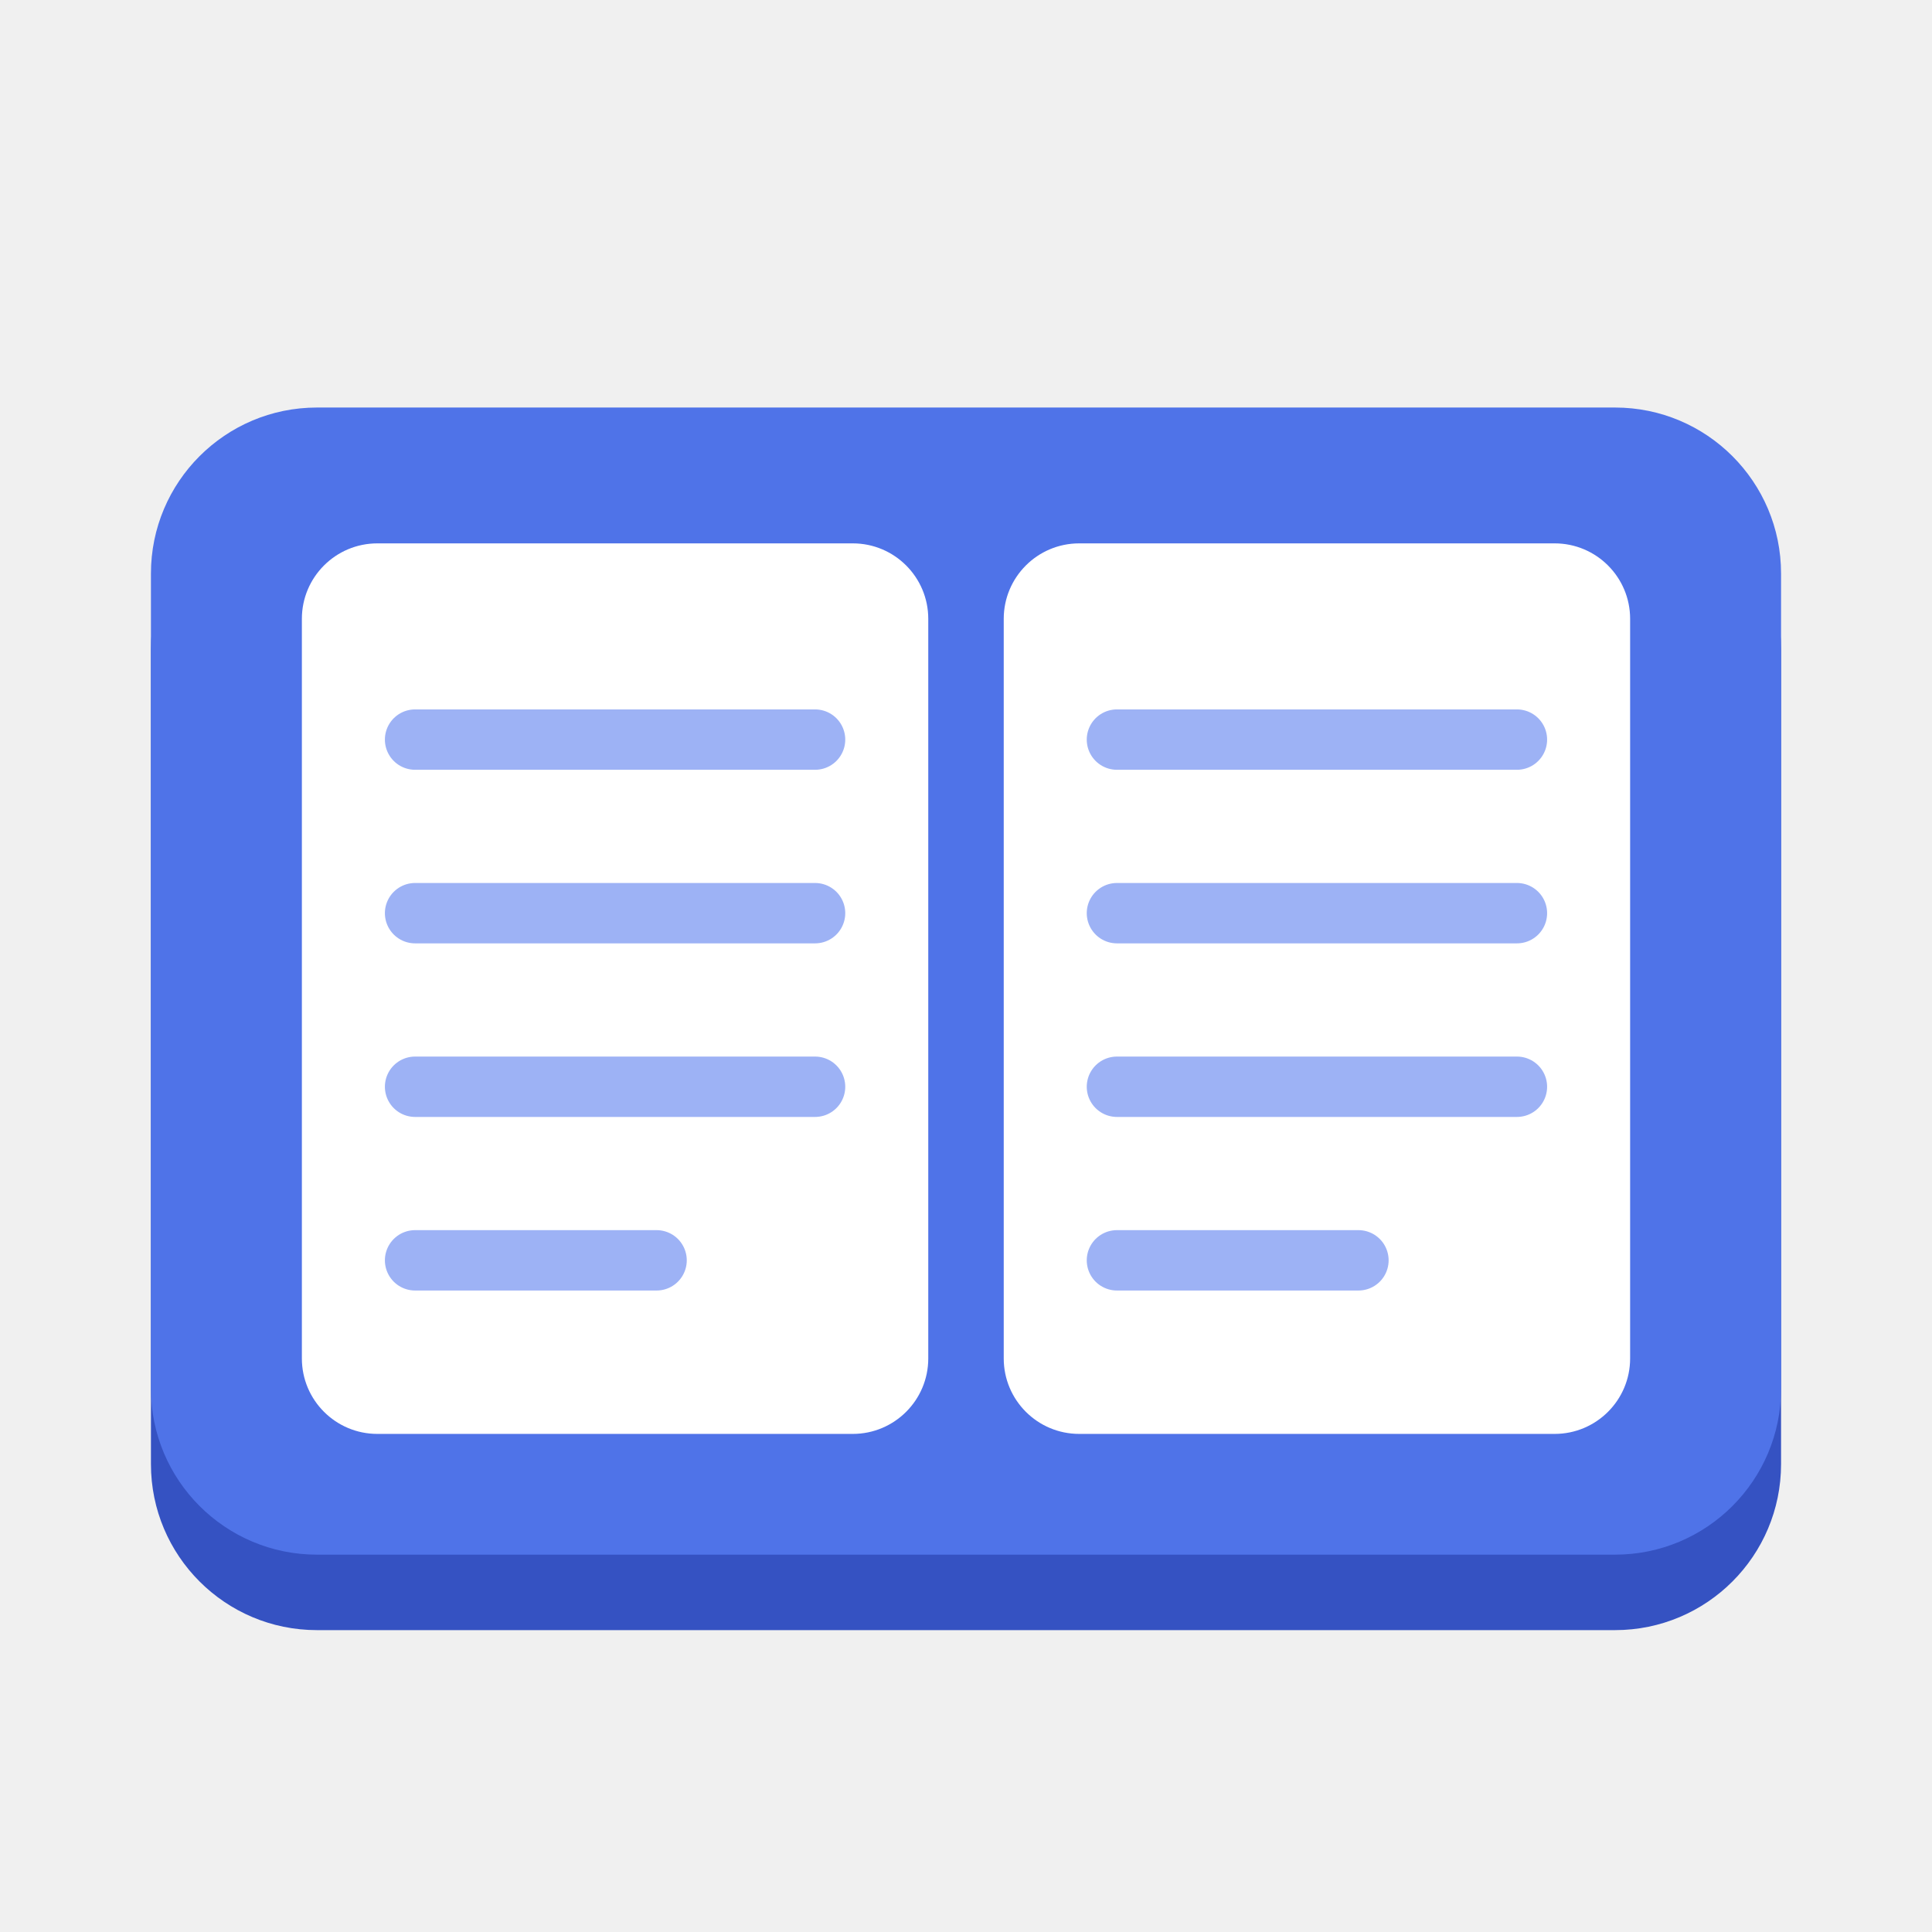
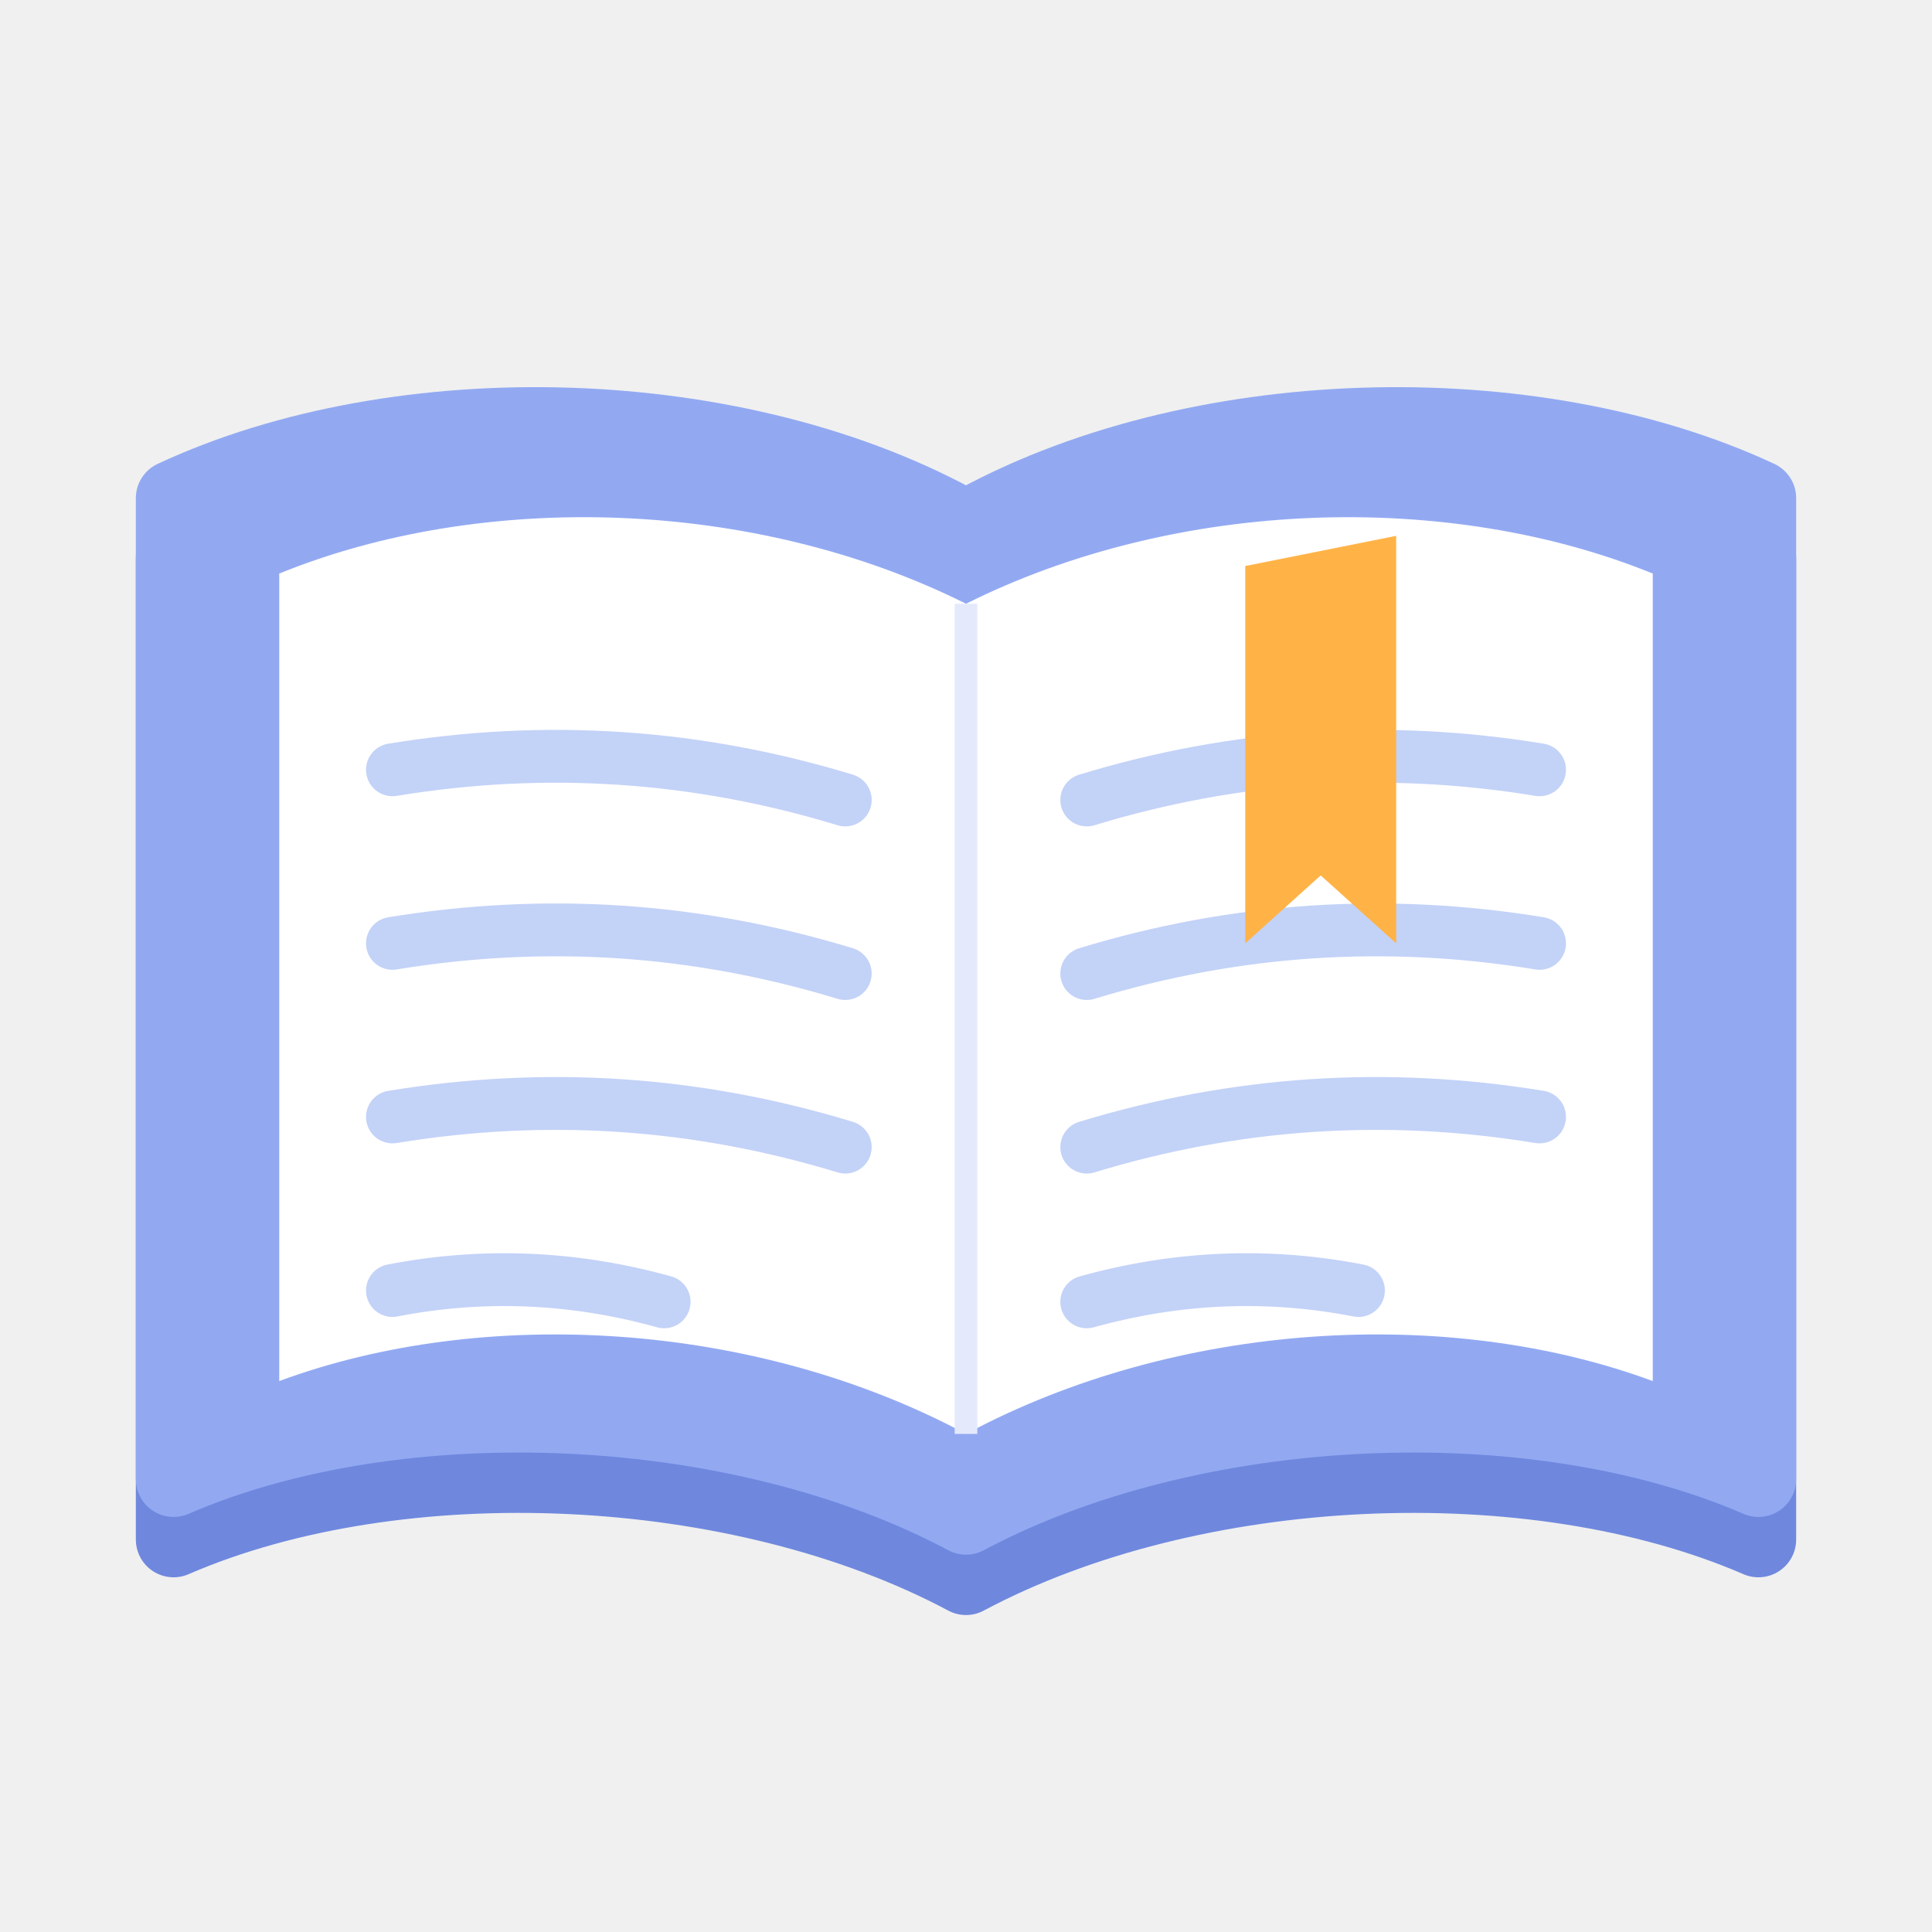
<svg xmlns="http://www.w3.org/2000/svg" viewBox="0 0 512 512">
-   <rect x="40" y="128" width="432" height="304" rx="44" fill="#3552C2" />
-   <rect x="40" y="108" width="432" height="304" rx="44" fill="#4F73E8" />
-   <rect x="80" y="144" width="166" height="236" rx="20" fill="#fff" />
-   <rect x="266" y="144" width="166" height="236" rx="20" fill="#fff" />
-   <g stroke="#9DB2F5" stroke-width="16" stroke-linecap="round">
-     <path d="M110 196h106M110 242h106M110 288h106M110 334h64" />
-     <path d="M296 196h106M296 242h106M296 288h106M296 334h64" />
+   <path d="M256 156C196 122 106 120 46 148V408C106 382 196 386 256 418C316 386 406 382 466 408V148C406 120 316 122 256 156Z" fill="#6F88DE" stroke="#6F88DE" stroke-width="20" stroke-linejoin="round" />
+   <path d="M256 140C196 106 106 104 46 132V392C106 366 196 370 256 402C316 370 406 366 466 392V132C406 104 316 106 256 140Z" fill="#92A9F2" stroke="#92A9F2" stroke-width="20" stroke-linejoin="round" />
+   <path d="M256 160C200 132 128 130 74 152V366C128 346 200 350 256 380Z" fill="#fff" />
+   <path d="M256 160C312 132 384 130 438 152V366C384 346 312 350 256 380Z" fill="#fff" />
+   <path d="M256 160V380" stroke="#E4EAFC" stroke-width="6" />
+   <g stroke="#C3D2F7" stroke-width="14" stroke-linecap="round" fill="none">
+     <path d="M104 204Q165 194 224 212M104 250Q165 240 224 258M104 296Q165 286 224 304M104 342Q140 335 176 345" />
+     <path d="M288 212Q347 194 408 204M288 258Q347 240 408 250M288 304Q347 286 408 296M288 345Q324 335 360 342" />
  </g>
+   <path d="M330 150V250L350 232L370 250V142Z" fill="#FFB347" />
</svg>
